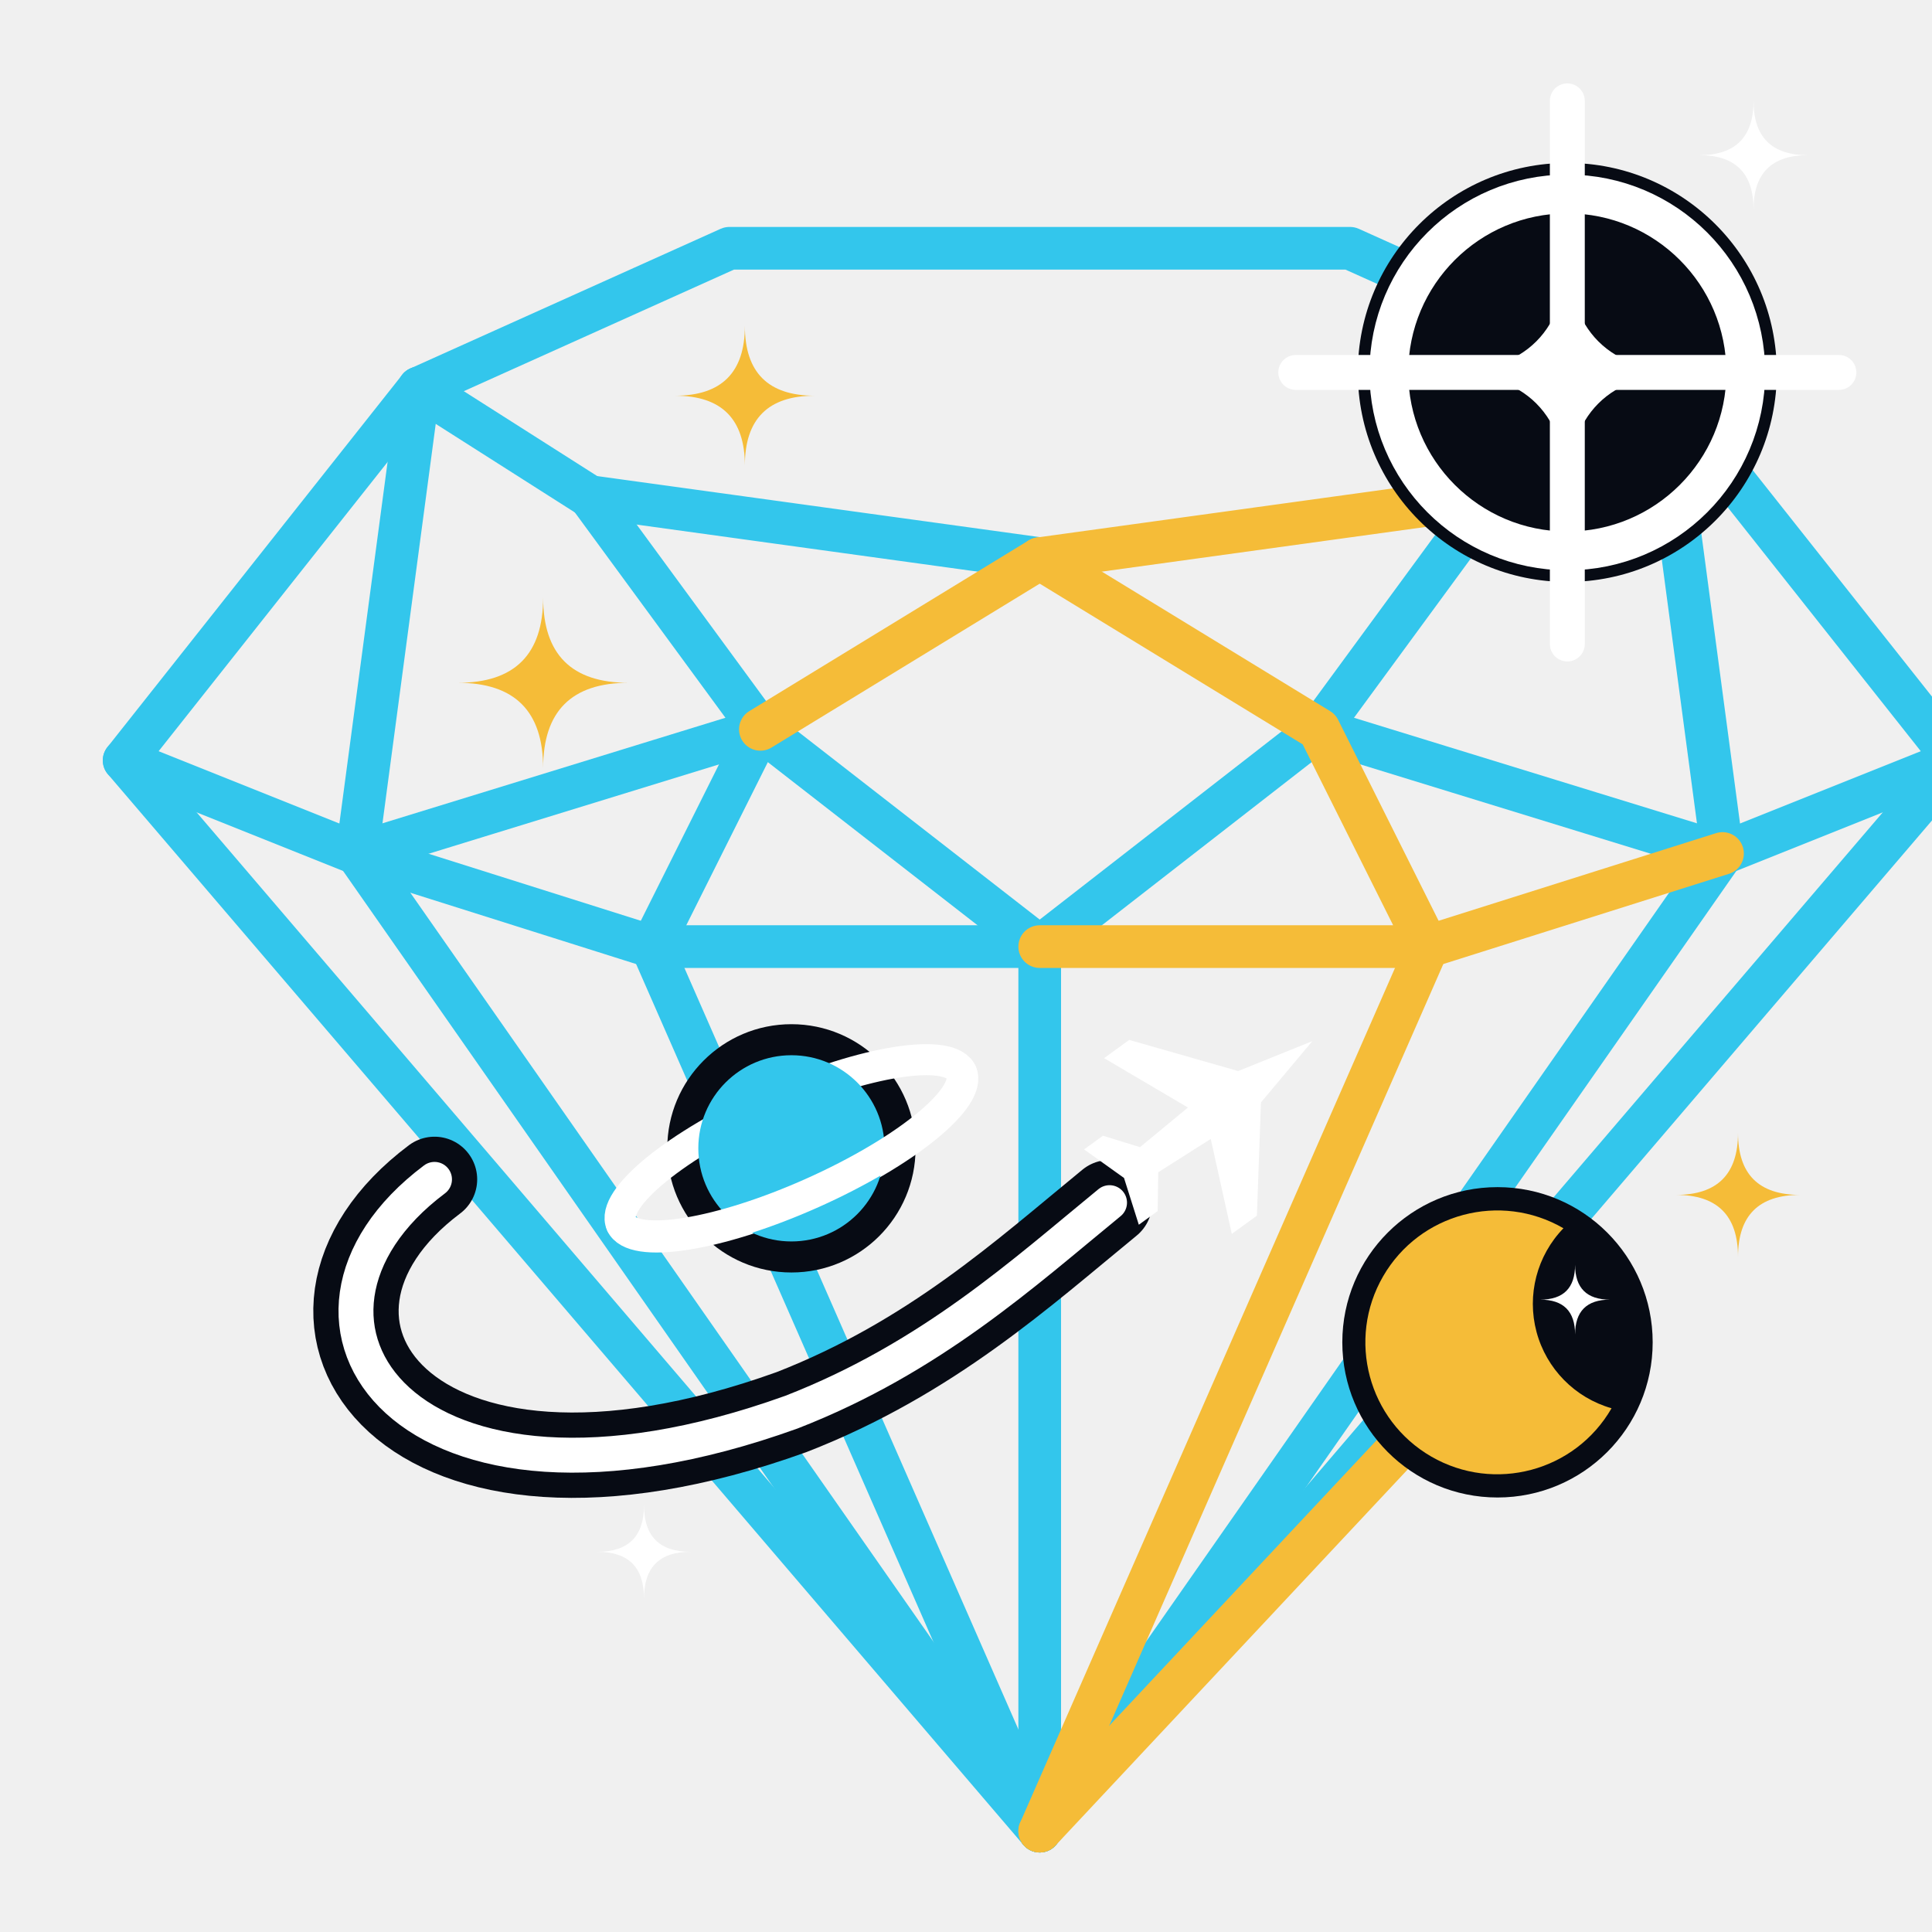
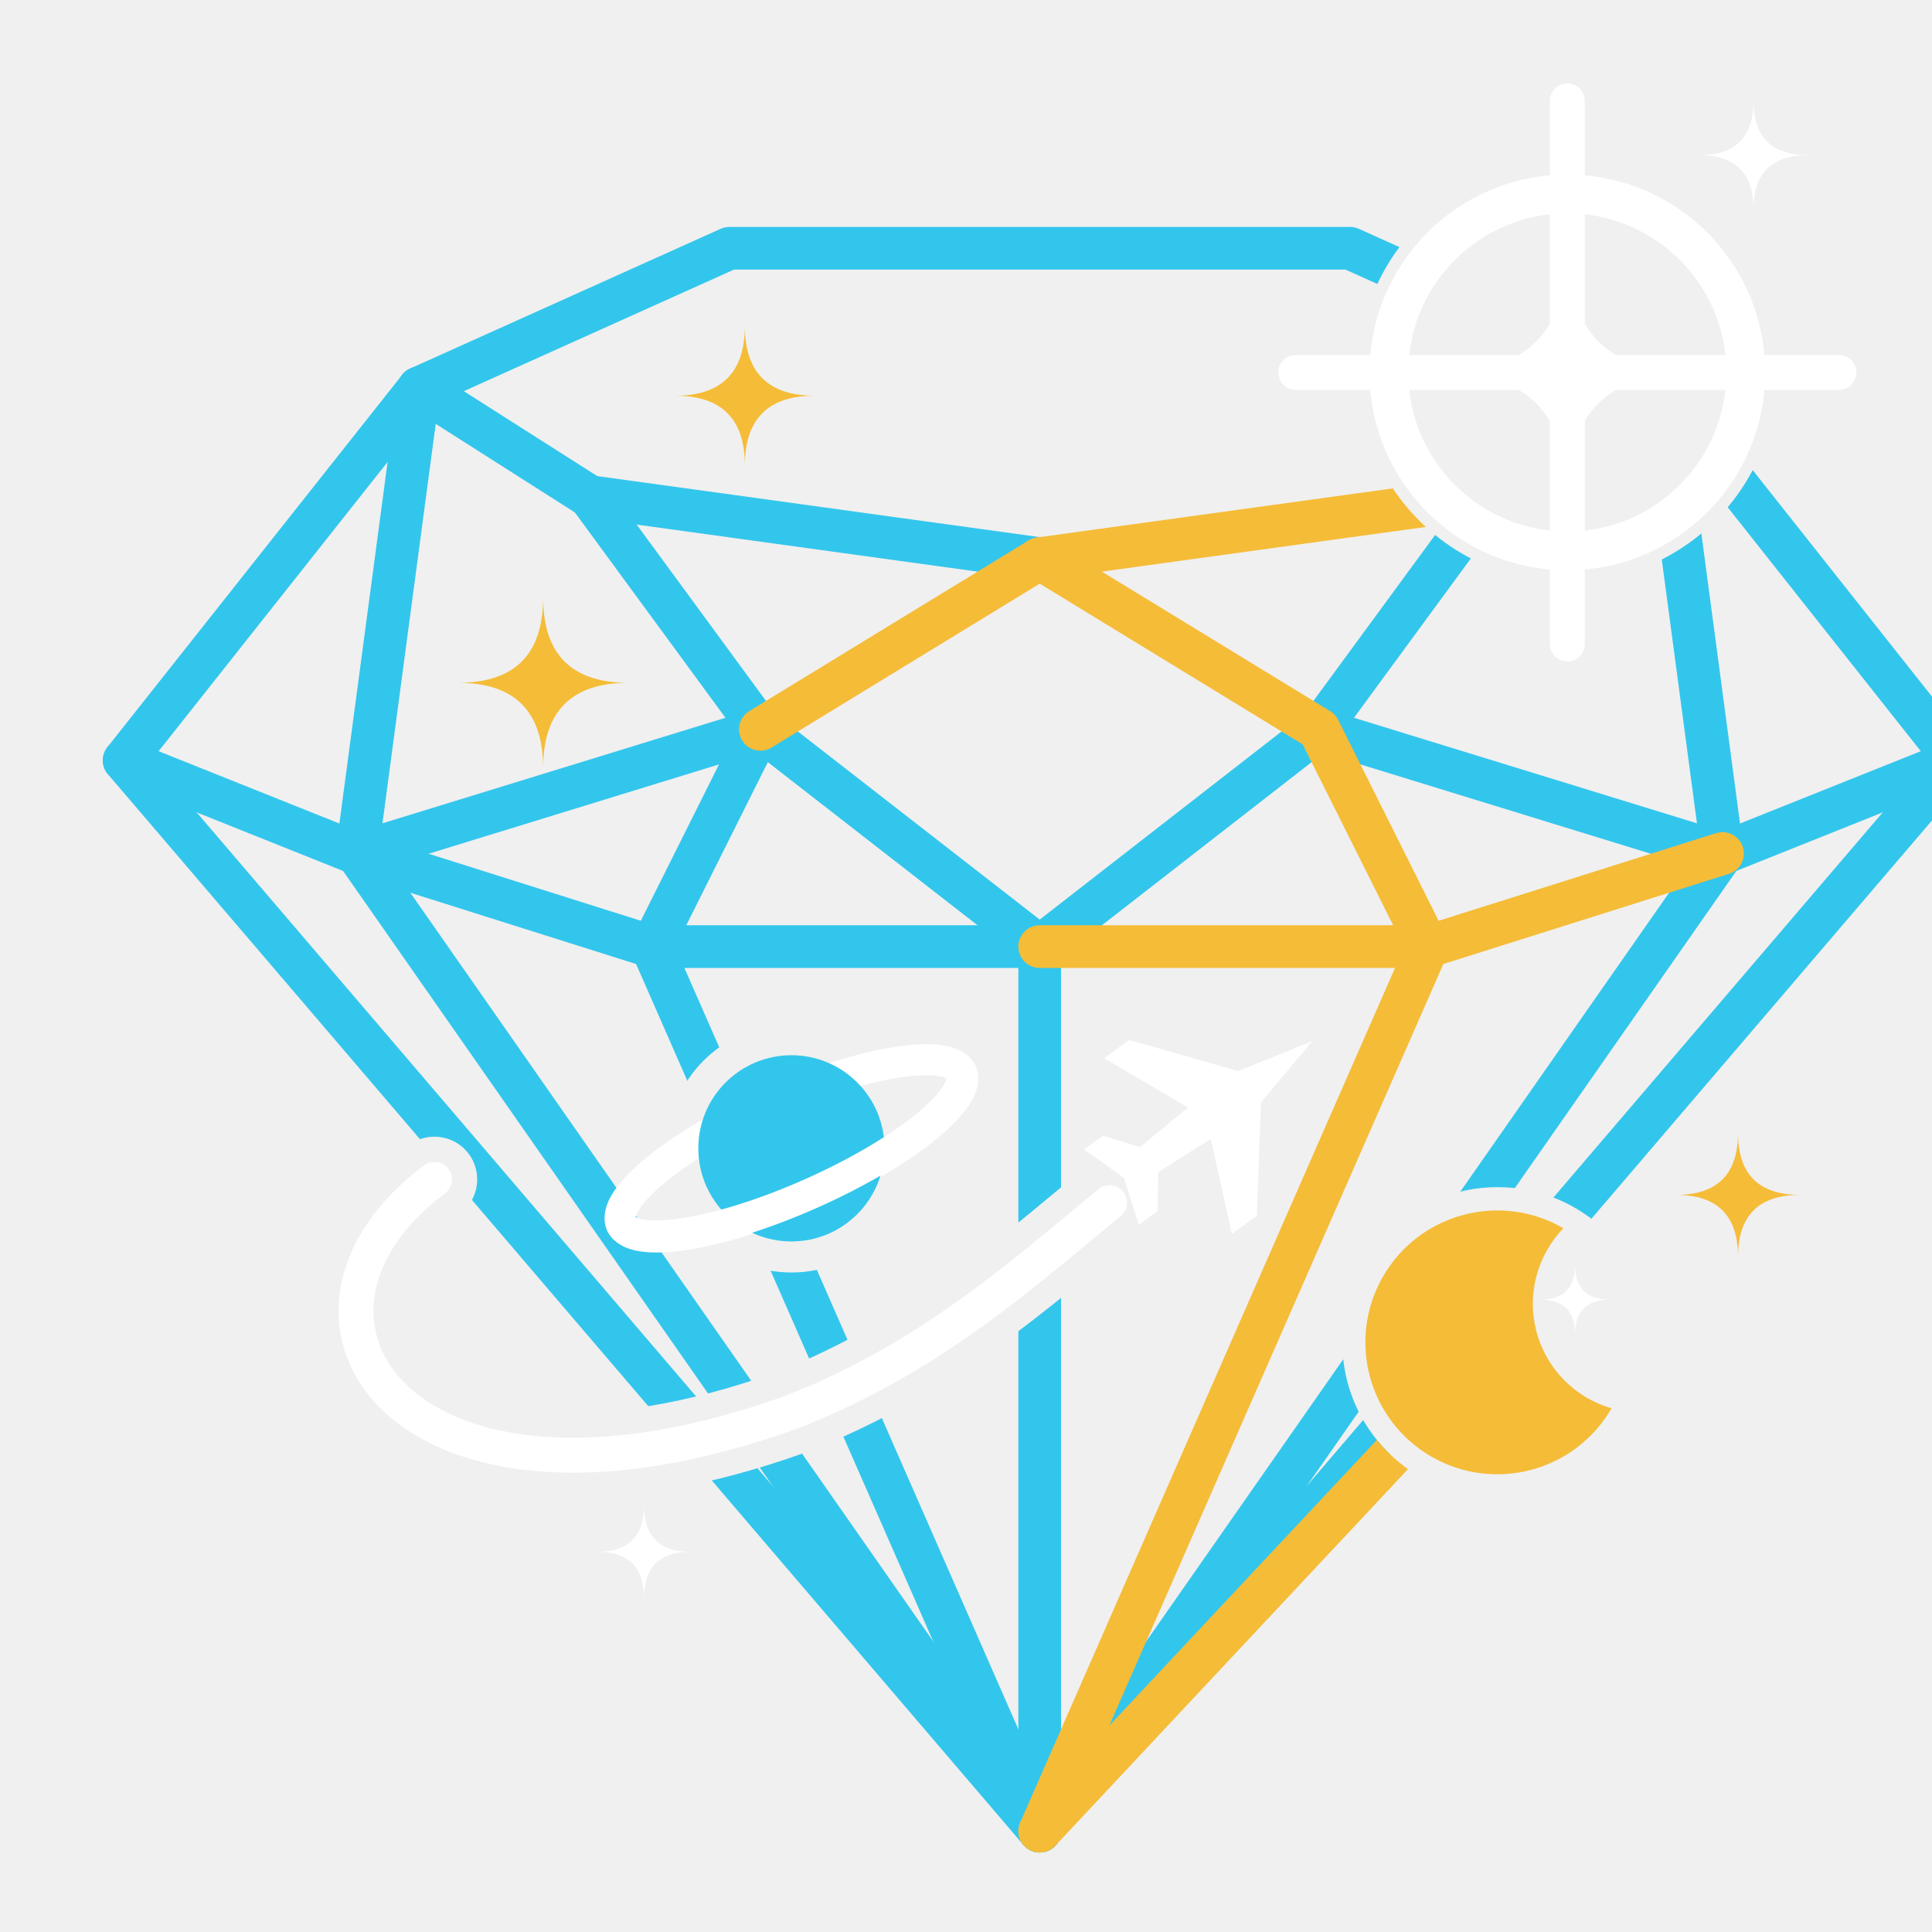
<svg xmlns="http://www.w3.org/2000/svg" viewBox="122 134 249 249" width="512" height="512" role="img" aria-label="FarGems Logo">
-   <g id="diamond-cyan" fill="none" stroke="#33C6EC" stroke-width="5.5" stroke-linecap="round" stroke-linejoin="round">
+   <defs>
+     <mask id="cut" maskUnits="userSpaceOnUse" x="0" y="0" width="512" height="512">
+       <rect x="0" y="0" width="512" height="512" fill="#FFFFFF" />
+       <circle cx="224" cy="282" r="16" fill="#000000" />
+       <circle cx="315" cy="307" r="20" fill="#000000" />
+       <circle cx="324" cy="182" r="27" fill="#000000" />
+       <path d="M 178 286 C 154 304, 174 334, 224 316 C 242 309, 254 298, 265 289" fill="none" stroke="#000000" stroke-width="11" stroke-linecap="round" />
+     </mask>
+   </defs>
+   <g id="diamond-cyan" mask="url(#cut)" fill="none" stroke="#33C6EC" stroke-width="5.5" stroke-linecap="round" stroke-linejoin="round">
    <polygon points="216,166 296,166 336,184 374,232 256,370 138,232 176,184" />
    <polyline points="138,232 168,244 206,256 256,256" />
    <line x1="176" y1="184" x2="168" y2="244" />
    <line x1="176" y1="184" x2="198" y2="198" />
    <line x1="198" y1="198" x2="256" y2="206" />
    <line x1="198" y1="198" x2="220" y2="228" />
    <line x1="168" y1="244" x2="220" y2="228" />
    <line x1="220" y1="228" x2="206" y2="256" />
    <line x1="220" y1="228" x2="256" y2="256" />
    <polyline points="374,232 344,244 292,228 256,256" />
    <line x1="336" y1="184" x2="344" y2="244" />
    <line x1="336" y1="184" x2="314" y2="198" />
    <line x1="314" y1="198" x2="292" y2="228" />
    <line x1="168" y1="244" x2="256" y2="370" />
    <line x1="206" y1="256" x2="256" y2="370" />
    <line x1="256" y1="256" x2="256" y2="370" />
    <line x1="344" y1="244" x2="256" y2="370" />
  </g>
-   <g id="diamond-gold" fill="none" stroke="#F5BC38" stroke-width="5.5" stroke-linecap="round" stroke-linejoin="round">
+   <g id="diamond-gold" mask="url(#cut)" fill="none" stroke="#F5BC38" stroke-width="5.5" stroke-linecap="round" stroke-linejoin="round">
    <polyline points="220,228 256,206 314,198" />
    <polyline points="256,206 292,228 306,256 256,256" />
    <line x1="306" y1="256" x2="344" y2="244" />
    <line x1="306" y1="256" x2="256" y2="370" />
    <line x1="315" y1="307" x2="256" y2="370" />
  </g>
  <g id="ringed-planet">
-     <circle cx="224" cy="282" r="16" fill="#070B14" />
    <ellipse cx="224" cy="282" rx="24" ry="6.5" transform="rotate(-24 224 282)" fill="none" stroke="#FFFFFF" stroke-width="4" />
    <circle cx="224" cy="282" r="12" fill="#33C6EC" />
    <path d="M 202.1 291.8 A 24 6.5 -24 0 0 245.9 272.2" fill="none" stroke="#FFFFFF" stroke-width="4" stroke-linecap="round" />
  </g>
  <g id="flight">
-     <path d="M 178 286 C 154 304, 174 334, 224 316 C 242 309, 254 298, 265 289" fill="none" stroke="#070B14" stroke-width="11" stroke-linecap="round" />
    <path d="M 178 286 C 154 304, 174 334, 224 316 C 242 309, 254 298, 265 289" fill="none" stroke="#FFFFFF" stroke-width="4.5" stroke-linecap="round" />
    <g transform="translate(279, 277) rotate(-36)">
      <path d="M 15 0 L 5 -2.5 L -4 -14 L -8 -14 L -3 -2.5 L -11 -2 L -14 -6 L -17 -6 L -15 0 L -17 6 L -14 6 L -11 2 L -3 2.5 L -8 14 L -4 14 L 5 2.5 Z" fill="#FFFFFF" />
    </g>
  </g>
  <g id="crescent-moon">
-     <circle cx="315" cy="307" r="20" fill="#070B14" />
    <path d="M 323.5 292.3 A 17 17 0 1 0 329.7 315.5 A 14 14 0 0 1 323.5 292.3 Z" fill="#F5BC38" />
    <path d="M 325 297 Q 325 301.5 329.5 301.5 Q 325 301.5 325 306 Q 325 301.5 320.5 301.5 Q 325 301.5 325 297 Z" fill="#FFFFFF" />
  </g>
  <g id="target-reticle">
-     <circle cx="324" cy="182" r="27" fill="#070B14" />
    <circle cx="324" cy="182" r="23" fill="none" stroke="#FFFFFF" stroke-width="5" />
    <line x1="324" y1="147" x2="324" y2="217" stroke="#FFFFFF" stroke-width="4.5" stroke-linecap="round" />
    <line x1="289" y1="182" x2="359" y2="182" stroke="#FFFFFF" stroke-width="4.5" stroke-linecap="round" />
    <path d="M 324 166 Q 324 182 340 182 Q 324 182 324 198 Q 324 182 308 182 Q 324 182 324 166 Z" fill="#FFFFFF" />
  </g>
  <g id="stars">
    <path d="M 218 176 Q 218 185 227 185 Q 218 185 218 194 Q 218 185 209 185 Q 218 185 218 176 Z" fill="#F5BC38" />
    <path d="M 192 211 Q 192 222 203 222 Q 192 222 192 233 Q 192 222 181 222 Q 192 222 192 211 Z" fill="#F5BC38" />
    <path d="M 346 280 Q 346 288 354 288 Q 346 288 346 296 Q 346 288 338 288 Q 346 288 346 280 Z" fill="#F5BC38" />
    <path d="M 348 147 Q 348 154 355 154 Q 348 154 348 161 Q 348 154 341 154 Q 348 154 348 147 Z" fill="#FFFFFF" />
    <path d="M 205 328 Q 205 334 211 334 Q 205 334 205 340 Q 205 334 199 334 Q 205 334 205 328 Z" fill="#FFFFFF" />
  </g>
</svg>
